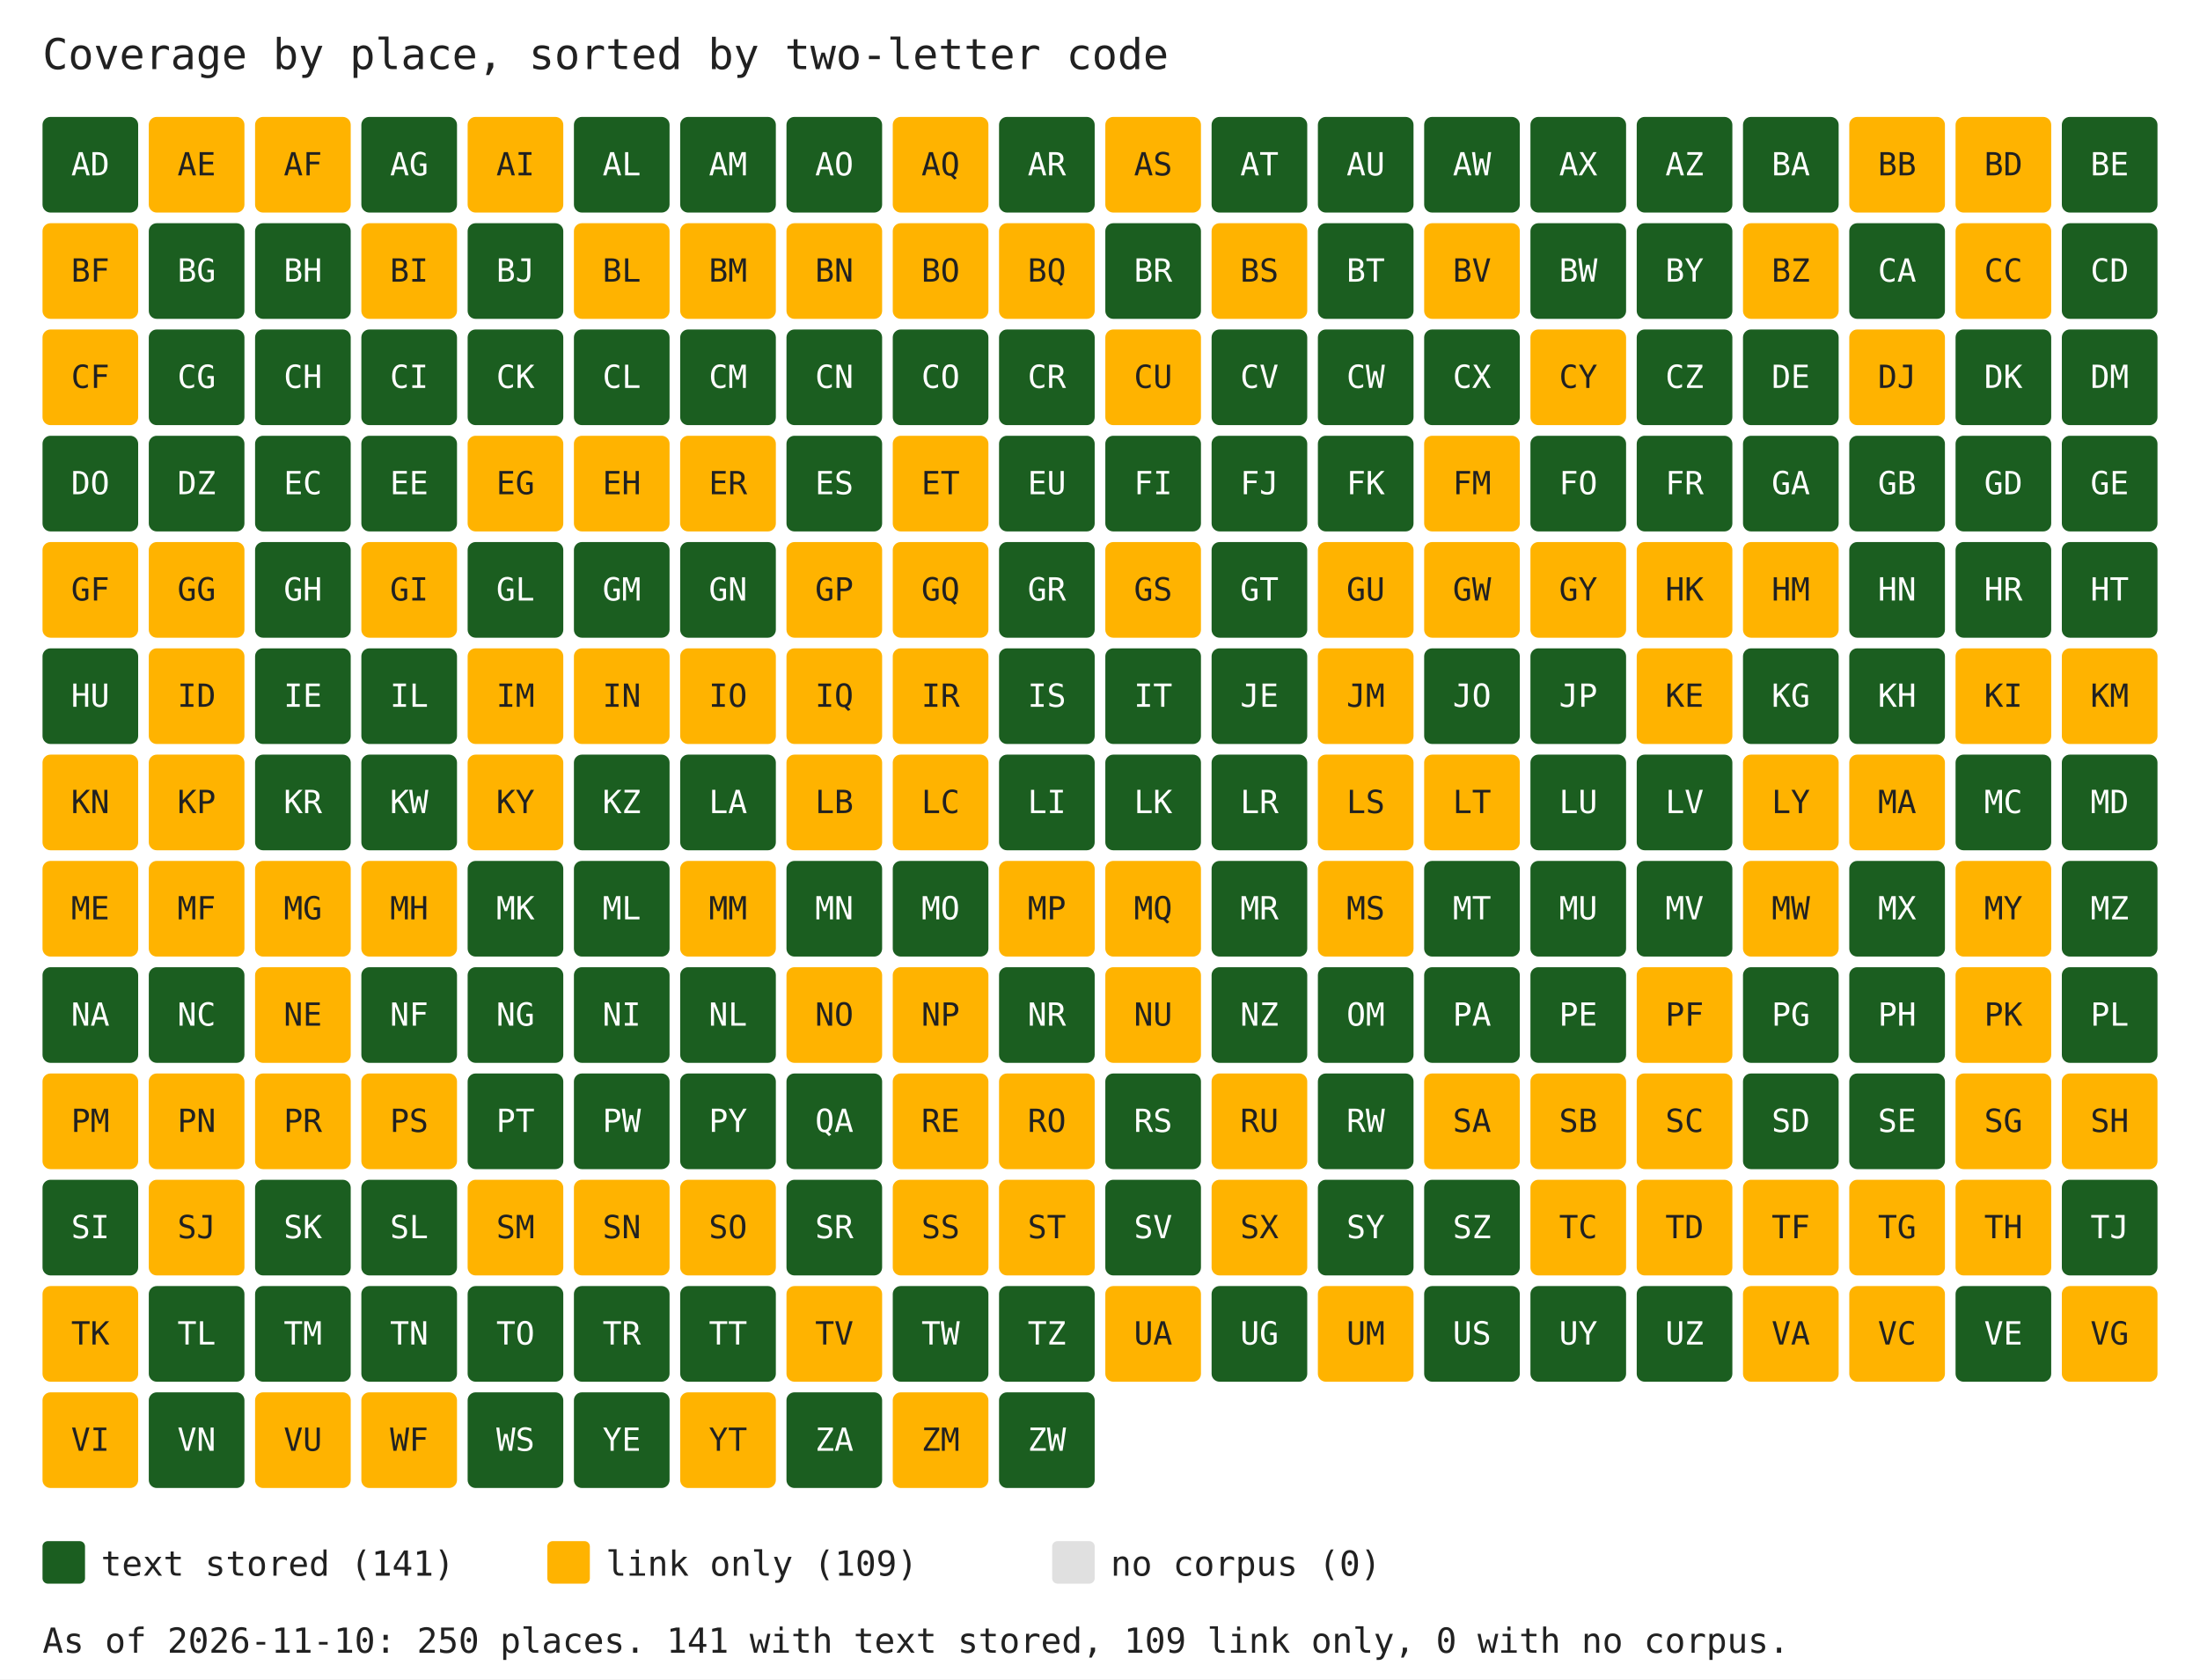
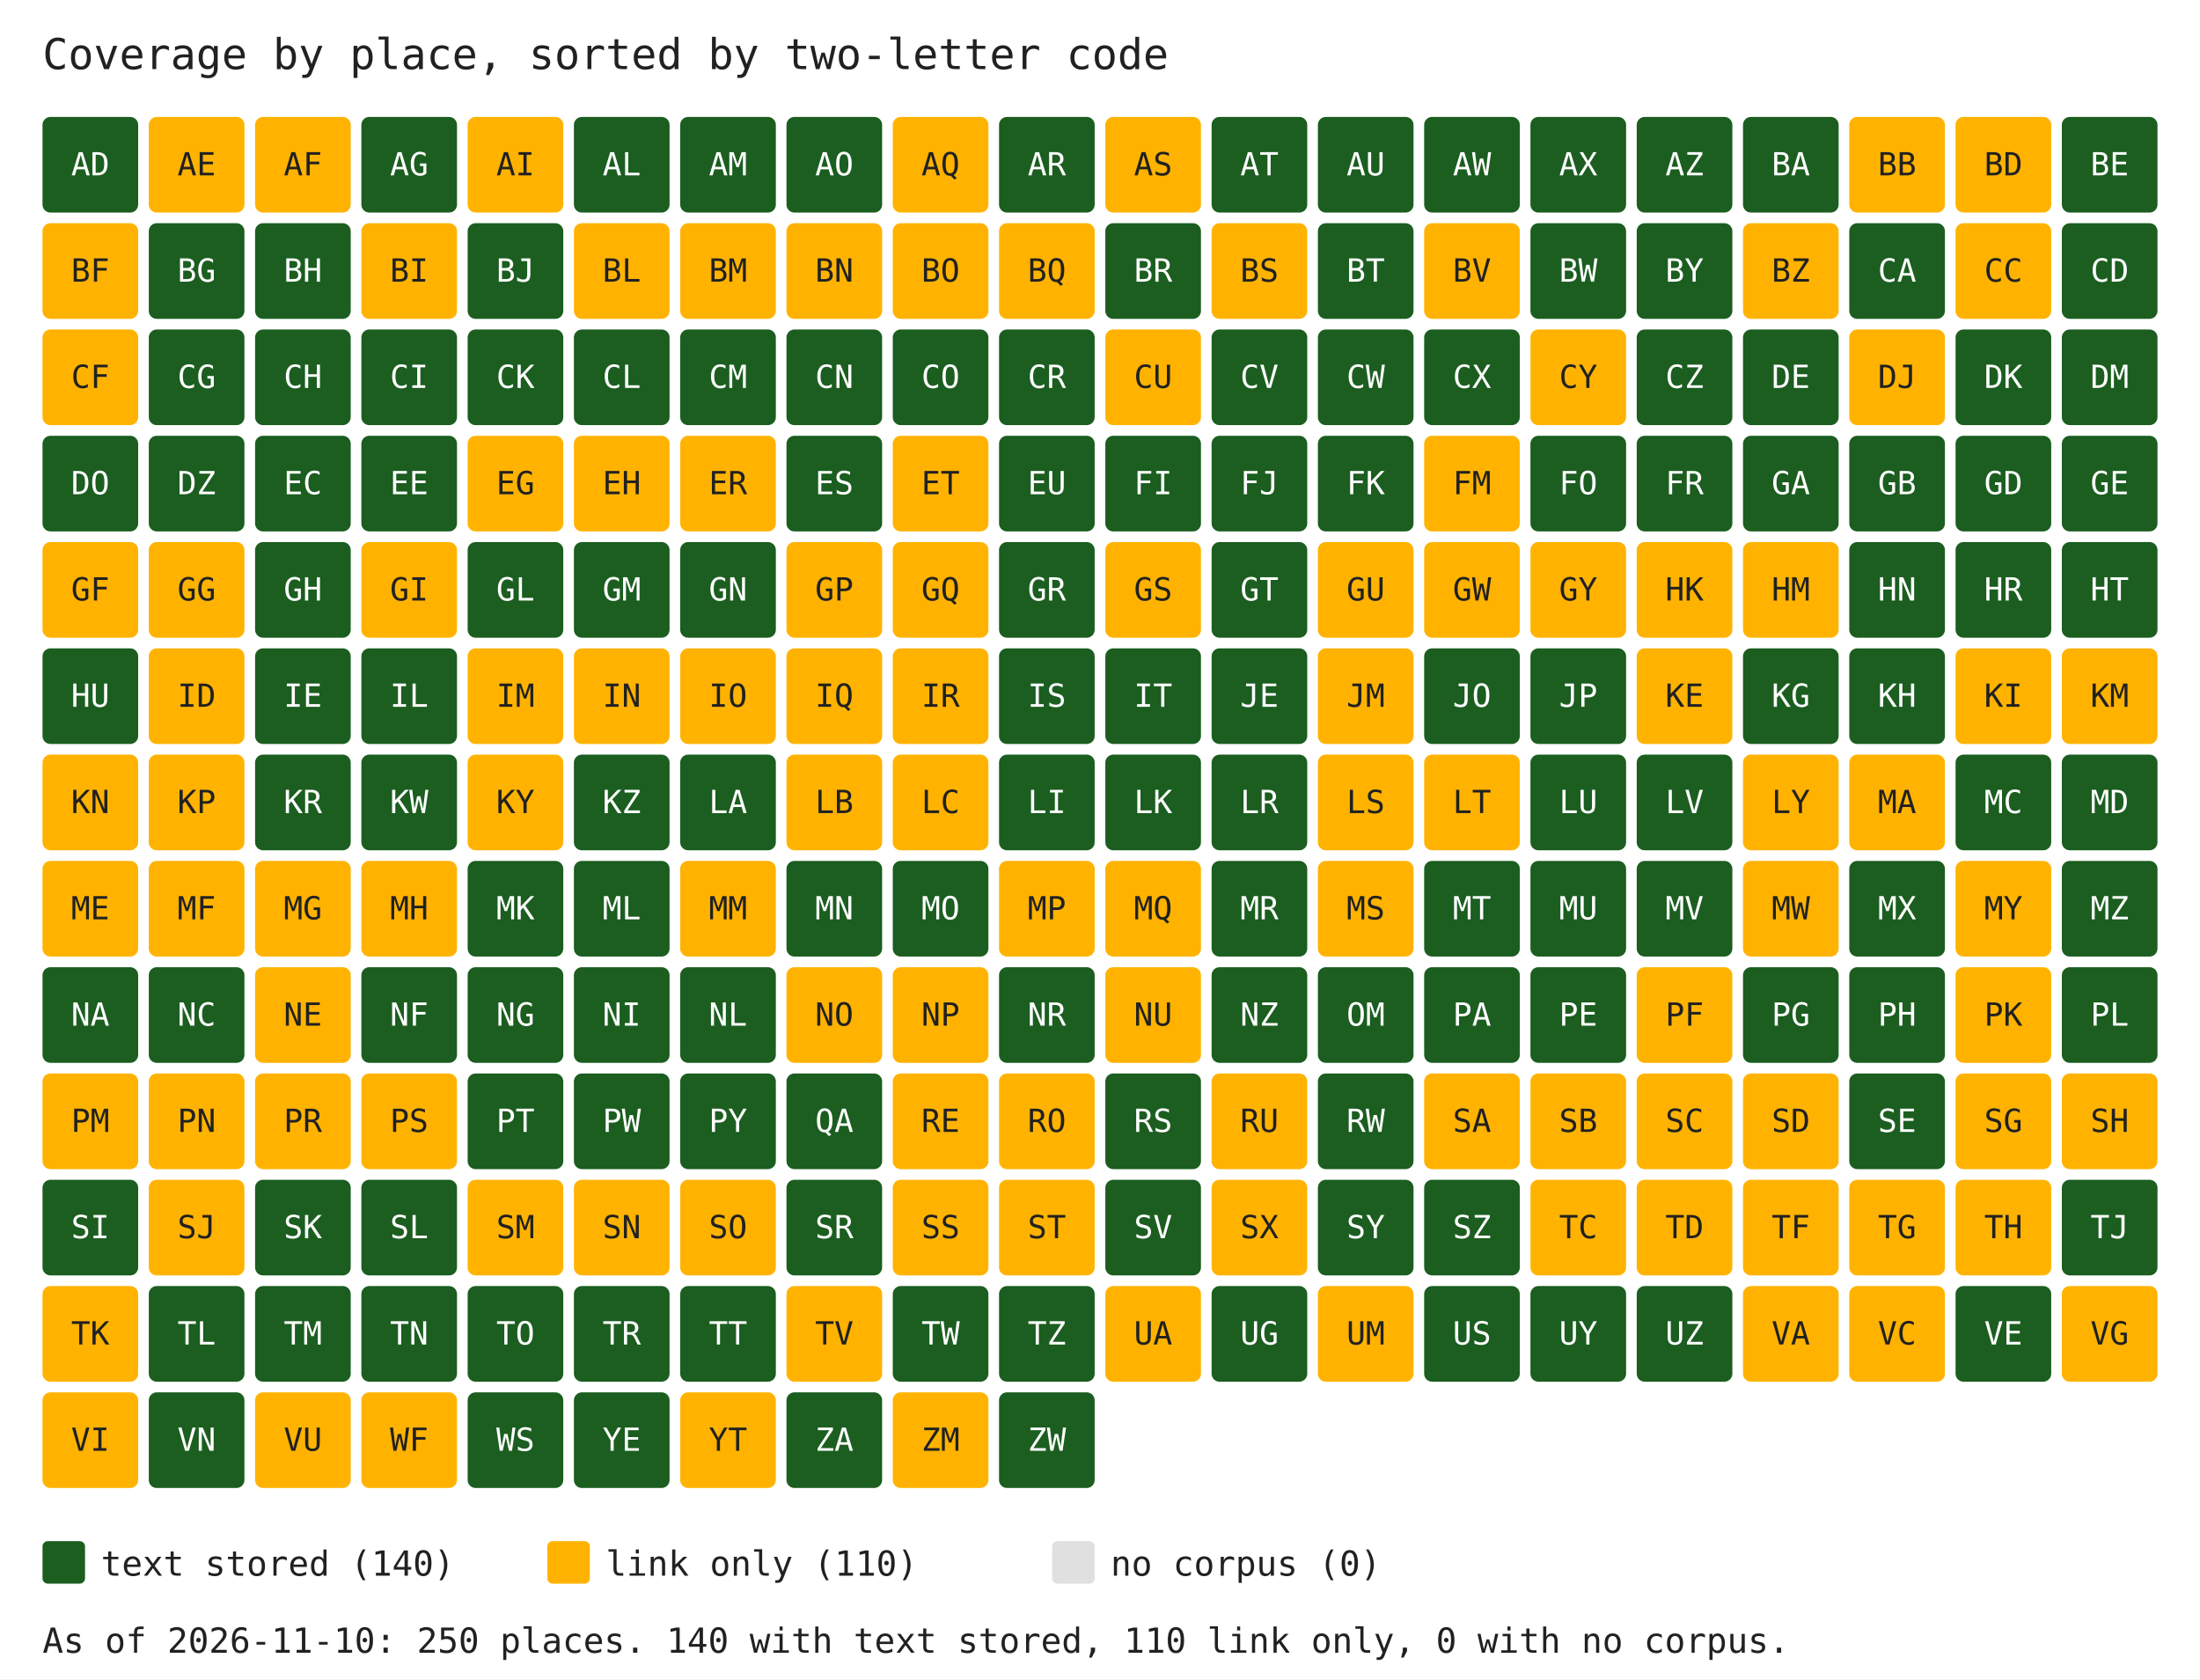
<svg xmlns="http://www.w3.org/2000/svg" width="828" height="632" viewBox="0 0 828 632" role="img" aria-labelledby="t d" font-family="monospace">
  <rect width="828" height="632" fill="#ffffff" />
  <text x="16" y="26" font-size="16" fill="#212121">Coverage by place, sorted by two-letter code</text>
  <rect x="16" y="44" width="36" height="36" rx="3" fill="#1b5e20" />
  <text x="34" y="66" font-size="12" text-anchor="middle" fill="#ffffff">AD</text>
  <rect x="56" y="44" width="36" height="36" rx="3" fill="#ffb300" />
  <text x="74" y="66" font-size="12" text-anchor="middle" fill="#212121">AE</text>
  <rect x="96" y="44" width="36" height="36" rx="3" fill="#ffb300" />
  <text x="114" y="66" font-size="12" text-anchor="middle" fill="#212121">AF</text>
  <rect x="136" y="44" width="36" height="36" rx="3" fill="#1b5e20" />
  <text x="154" y="66" font-size="12" text-anchor="middle" fill="#ffffff">AG</text>
  <rect x="176" y="44" width="36" height="36" rx="3" fill="#ffb300" />
  <text x="194" y="66" font-size="12" text-anchor="middle" fill="#212121">AI</text>
  <rect x="216" y="44" width="36" height="36" rx="3" fill="#1b5e20" />
  <text x="234" y="66" font-size="12" text-anchor="middle" fill="#ffffff">AL</text>
  <rect x="256" y="44" width="36" height="36" rx="3" fill="#1b5e20" />
  <text x="274" y="66" font-size="12" text-anchor="middle" fill="#ffffff">AM</text>
  <rect x="296" y="44" width="36" height="36" rx="3" fill="#1b5e20" />
  <text x="314" y="66" font-size="12" text-anchor="middle" fill="#ffffff">AO</text>
  <rect x="336" y="44" width="36" height="36" rx="3" fill="#ffb300" />
  <text x="354" y="66" font-size="12" text-anchor="middle" fill="#212121">AQ</text>
  <rect x="376" y="44" width="36" height="36" rx="3" fill="#1b5e20" />
  <text x="394" y="66" font-size="12" text-anchor="middle" fill="#ffffff">AR</text>
  <rect x="416" y="44" width="36" height="36" rx="3" fill="#ffb300" />
  <text x="434" y="66" font-size="12" text-anchor="middle" fill="#212121">AS</text>
  <rect x="456" y="44" width="36" height="36" rx="3" fill="#1b5e20" />
  <text x="474" y="66" font-size="12" text-anchor="middle" fill="#ffffff">AT</text>
  <rect x="496" y="44" width="36" height="36" rx="3" fill="#1b5e20" />
  <text x="514" y="66" font-size="12" text-anchor="middle" fill="#ffffff">AU</text>
  <rect x="536" y="44" width="36" height="36" rx="3" fill="#1b5e20" />
  <text x="554" y="66" font-size="12" text-anchor="middle" fill="#ffffff">AW</text>
  <rect x="576" y="44" width="36" height="36" rx="3" fill="#1b5e20" />
  <text x="594" y="66" font-size="12" text-anchor="middle" fill="#ffffff">AX</text>
  <rect x="616" y="44" width="36" height="36" rx="3" fill="#1b5e20" />
  <text x="634" y="66" font-size="12" text-anchor="middle" fill="#ffffff">AZ</text>
  <rect x="656" y="44" width="36" height="36" rx="3" fill="#1b5e20" />
  <text x="674" y="66" font-size="12" text-anchor="middle" fill="#ffffff">BA</text>
  <rect x="696" y="44" width="36" height="36" rx="3" fill="#ffb300" />
  <text x="714" y="66" font-size="12" text-anchor="middle" fill="#212121">BB</text>
  <rect x="736" y="44" width="36" height="36" rx="3" fill="#ffb300" />
  <text x="754" y="66" font-size="12" text-anchor="middle" fill="#212121">BD</text>
  <rect x="776" y="44" width="36" height="36" rx="3" fill="#1b5e20" />
  <text x="794" y="66" font-size="12" text-anchor="middle" fill="#ffffff">BE</text>
  <rect x="16" y="84" width="36" height="36" rx="3" fill="#ffb300" />
  <text x="34" y="106" font-size="12" text-anchor="middle" fill="#212121">BF</text>
  <rect x="56" y="84" width="36" height="36" rx="3" fill="#1b5e20" />
  <text x="74" y="106" font-size="12" text-anchor="middle" fill="#ffffff">BG</text>
  <rect x="96" y="84" width="36" height="36" rx="3" fill="#1b5e20" />
  <text x="114" y="106" font-size="12" text-anchor="middle" fill="#ffffff">BH</text>
  <rect x="136" y="84" width="36" height="36" rx="3" fill="#ffb300" />
  <text x="154" y="106" font-size="12" text-anchor="middle" fill="#212121">BI</text>
  <rect x="176" y="84" width="36" height="36" rx="3" fill="#1b5e20" />
  <text x="194" y="106" font-size="12" text-anchor="middle" fill="#ffffff">BJ</text>
  <rect x="216" y="84" width="36" height="36" rx="3" fill="#ffb300" />
  <text x="234" y="106" font-size="12" text-anchor="middle" fill="#212121">BL</text>
  <rect x="256" y="84" width="36" height="36" rx="3" fill="#ffb300" />
  <text x="274" y="106" font-size="12" text-anchor="middle" fill="#212121">BM</text>
  <rect x="296" y="84" width="36" height="36" rx="3" fill="#ffb300" />
  <text x="314" y="106" font-size="12" text-anchor="middle" fill="#212121">BN</text>
  <rect x="336" y="84" width="36" height="36" rx="3" fill="#ffb300" />
  <text x="354" y="106" font-size="12" text-anchor="middle" fill="#212121">BO</text>
  <rect x="376" y="84" width="36" height="36" rx="3" fill="#ffb300" />
  <text x="394" y="106" font-size="12" text-anchor="middle" fill="#212121">BQ</text>
  <rect x="416" y="84" width="36" height="36" rx="3" fill="#1b5e20" />
  <text x="434" y="106" font-size="12" text-anchor="middle" fill="#ffffff">BR</text>
  <rect x="456" y="84" width="36" height="36" rx="3" fill="#ffb300" />
  <text x="474" y="106" font-size="12" text-anchor="middle" fill="#212121">BS</text>
  <rect x="496" y="84" width="36" height="36" rx="3" fill="#1b5e20" />
  <text x="514" y="106" font-size="12" text-anchor="middle" fill="#ffffff">BT</text>
  <rect x="536" y="84" width="36" height="36" rx="3" fill="#ffb300" />
  <text x="554" y="106" font-size="12" text-anchor="middle" fill="#212121">BV</text>
  <rect x="576" y="84" width="36" height="36" rx="3" fill="#1b5e20" />
  <text x="594" y="106" font-size="12" text-anchor="middle" fill="#ffffff">BW</text>
  <rect x="616" y="84" width="36" height="36" rx="3" fill="#1b5e20" />
  <text x="634" y="106" font-size="12" text-anchor="middle" fill="#ffffff">BY</text>
  <rect x="656" y="84" width="36" height="36" rx="3" fill="#ffb300" />
  <text x="674" y="106" font-size="12" text-anchor="middle" fill="#212121">BZ</text>
  <rect x="696" y="84" width="36" height="36" rx="3" fill="#1b5e20" />
  <text x="714" y="106" font-size="12" text-anchor="middle" fill="#ffffff">CA</text>
  <rect x="736" y="84" width="36" height="36" rx="3" fill="#ffb300" />
  <text x="754" y="106" font-size="12" text-anchor="middle" fill="#212121">CC</text>
  <rect x="776" y="84" width="36" height="36" rx="3" fill="#1b5e20" />
  <text x="794" y="106" font-size="12" text-anchor="middle" fill="#ffffff">CD</text>
  <rect x="16" y="124" width="36" height="36" rx="3" fill="#ffb300" />
  <text x="34" y="146" font-size="12" text-anchor="middle" fill="#212121">CF</text>
  <rect x="56" y="124" width="36" height="36" rx="3" fill="#1b5e20" />
  <text x="74" y="146" font-size="12" text-anchor="middle" fill="#ffffff">CG</text>
  <rect x="96" y="124" width="36" height="36" rx="3" fill="#1b5e20" />
  <text x="114" y="146" font-size="12" text-anchor="middle" fill="#ffffff">CH</text>
  <rect x="136" y="124" width="36" height="36" rx="3" fill="#1b5e20" />
  <text x="154" y="146" font-size="12" text-anchor="middle" fill="#ffffff">CI</text>
  <rect x="176" y="124" width="36" height="36" rx="3" fill="#1b5e20" />
  <text x="194" y="146" font-size="12" text-anchor="middle" fill="#ffffff">CK</text>
  <rect x="216" y="124" width="36" height="36" rx="3" fill="#1b5e20" />
  <text x="234" y="146" font-size="12" text-anchor="middle" fill="#ffffff">CL</text>
  <rect x="256" y="124" width="36" height="36" rx="3" fill="#1b5e20" />
  <text x="274" y="146" font-size="12" text-anchor="middle" fill="#ffffff">CM</text>
  <rect x="296" y="124" width="36" height="36" rx="3" fill="#1b5e20" />
  <text x="314" y="146" font-size="12" text-anchor="middle" fill="#ffffff">CN</text>
  <rect x="336" y="124" width="36" height="36" rx="3" fill="#1b5e20" />
  <text x="354" y="146" font-size="12" text-anchor="middle" fill="#ffffff">CO</text>
  <rect x="376" y="124" width="36" height="36" rx="3" fill="#1b5e20" />
  <text x="394" y="146" font-size="12" text-anchor="middle" fill="#ffffff">CR</text>
  <rect x="416" y="124" width="36" height="36" rx="3" fill="#ffb300" />
  <text x="434" y="146" font-size="12" text-anchor="middle" fill="#212121">CU</text>
  <rect x="456" y="124" width="36" height="36" rx="3" fill="#1b5e20" />
  <text x="474" y="146" font-size="12" text-anchor="middle" fill="#ffffff">CV</text>
  <rect x="496" y="124" width="36" height="36" rx="3" fill="#1b5e20" />
  <text x="514" y="146" font-size="12" text-anchor="middle" fill="#ffffff">CW</text>
  <rect x="536" y="124" width="36" height="36" rx="3" fill="#1b5e20" />
  <text x="554" y="146" font-size="12" text-anchor="middle" fill="#ffffff">CX</text>
  <rect x="576" y="124" width="36" height="36" rx="3" fill="#ffb300" />
  <text x="594" y="146" font-size="12" text-anchor="middle" fill="#212121">CY</text>
  <rect x="616" y="124" width="36" height="36" rx="3" fill="#1b5e20" />
  <text x="634" y="146" font-size="12" text-anchor="middle" fill="#ffffff">CZ</text>
  <rect x="656" y="124" width="36" height="36" rx="3" fill="#1b5e20" />
  <text x="674" y="146" font-size="12" text-anchor="middle" fill="#ffffff">DE</text>
  <rect x="696" y="124" width="36" height="36" rx="3" fill="#ffb300" />
  <text x="714" y="146" font-size="12" text-anchor="middle" fill="#212121">DJ</text>
  <rect x="736" y="124" width="36" height="36" rx="3" fill="#1b5e20" />
  <text x="754" y="146" font-size="12" text-anchor="middle" fill="#ffffff">DK</text>
  <rect x="776" y="124" width="36" height="36" rx="3" fill="#1b5e20" />
  <text x="794" y="146" font-size="12" text-anchor="middle" fill="#ffffff">DM</text>
  <rect x="16" y="164" width="36" height="36" rx="3" fill="#1b5e20" />
  <text x="34" y="186" font-size="12" text-anchor="middle" fill="#ffffff">DO</text>
  <rect x="56" y="164" width="36" height="36" rx="3" fill="#1b5e20" />
  <text x="74" y="186" font-size="12" text-anchor="middle" fill="#ffffff">DZ</text>
  <rect x="96" y="164" width="36" height="36" rx="3" fill="#1b5e20" />
  <text x="114" y="186" font-size="12" text-anchor="middle" fill="#ffffff">EC</text>
  <rect x="136" y="164" width="36" height="36" rx="3" fill="#1b5e20" />
  <text x="154" y="186" font-size="12" text-anchor="middle" fill="#ffffff">EE</text>
  <rect x="176" y="164" width="36" height="36" rx="3" fill="#ffb300" />
  <text x="194" y="186" font-size="12" text-anchor="middle" fill="#212121">EG</text>
  <rect x="216" y="164" width="36" height="36" rx="3" fill="#ffb300" />
  <text x="234" y="186" font-size="12" text-anchor="middle" fill="#212121">EH</text>
  <rect x="256" y="164" width="36" height="36" rx="3" fill="#ffb300" />
  <text x="274" y="186" font-size="12" text-anchor="middle" fill="#212121">ER</text>
  <rect x="296" y="164" width="36" height="36" rx="3" fill="#1b5e20" />
  <text x="314" y="186" font-size="12" text-anchor="middle" fill="#ffffff">ES</text>
  <rect x="336" y="164" width="36" height="36" rx="3" fill="#ffb300" />
  <text x="354" y="186" font-size="12" text-anchor="middle" fill="#212121">ET</text>
  <rect x="376" y="164" width="36" height="36" rx="3" fill="#1b5e20" />
  <text x="394" y="186" font-size="12" text-anchor="middle" fill="#ffffff">EU</text>
  <rect x="416" y="164" width="36" height="36" rx="3" fill="#1b5e20" />
  <text x="434" y="186" font-size="12" text-anchor="middle" fill="#ffffff">FI</text>
  <rect x="456" y="164" width="36" height="36" rx="3" fill="#1b5e20" />
  <text x="474" y="186" font-size="12" text-anchor="middle" fill="#ffffff">FJ</text>
  <rect x="496" y="164" width="36" height="36" rx="3" fill="#1b5e20" />
  <text x="514" y="186" font-size="12" text-anchor="middle" fill="#ffffff">FK</text>
  <rect x="536" y="164" width="36" height="36" rx="3" fill="#ffb300" />
  <text x="554" y="186" font-size="12" text-anchor="middle" fill="#212121">FM</text>
  <rect x="576" y="164" width="36" height="36" rx="3" fill="#1b5e20" />
  <text x="594" y="186" font-size="12" text-anchor="middle" fill="#ffffff">FO</text>
  <rect x="616" y="164" width="36" height="36" rx="3" fill="#1b5e20" />
  <text x="634" y="186" font-size="12" text-anchor="middle" fill="#ffffff">FR</text>
  <rect x="656" y="164" width="36" height="36" rx="3" fill="#1b5e20" />
  <text x="674" y="186" font-size="12" text-anchor="middle" fill="#ffffff">GA</text>
  <rect x="696" y="164" width="36" height="36" rx="3" fill="#1b5e20" />
  <text x="714" y="186" font-size="12" text-anchor="middle" fill="#ffffff">GB</text>
  <rect x="736" y="164" width="36" height="36" rx="3" fill="#1b5e20" />
  <text x="754" y="186" font-size="12" text-anchor="middle" fill="#ffffff">GD</text>
  <rect x="776" y="164" width="36" height="36" rx="3" fill="#1b5e20" />
  <text x="794" y="186" font-size="12" text-anchor="middle" fill="#ffffff">GE</text>
  <rect x="16" y="204" width="36" height="36" rx="3" fill="#ffb300" />
  <text x="34" y="226" font-size="12" text-anchor="middle" fill="#212121">GF</text>
  <rect x="56" y="204" width="36" height="36" rx="3" fill="#ffb300" />
  <text x="74" y="226" font-size="12" text-anchor="middle" fill="#212121">GG</text>
  <rect x="96" y="204" width="36" height="36" rx="3" fill="#1b5e20" />
  <text x="114" y="226" font-size="12" text-anchor="middle" fill="#ffffff">GH</text>
  <rect x="136" y="204" width="36" height="36" rx="3" fill="#ffb300" />
  <text x="154" y="226" font-size="12" text-anchor="middle" fill="#212121">GI</text>
  <rect x="176" y="204" width="36" height="36" rx="3" fill="#1b5e20" />
  <text x="194" y="226" font-size="12" text-anchor="middle" fill="#ffffff">GL</text>
  <rect x="216" y="204" width="36" height="36" rx="3" fill="#1b5e20" />
  <text x="234" y="226" font-size="12" text-anchor="middle" fill="#ffffff">GM</text>
  <rect x="256" y="204" width="36" height="36" rx="3" fill="#1b5e20" />
  <text x="274" y="226" font-size="12" text-anchor="middle" fill="#ffffff">GN</text>
  <rect x="296" y="204" width="36" height="36" rx="3" fill="#ffb300" />
  <text x="314" y="226" font-size="12" text-anchor="middle" fill="#212121">GP</text>
  <rect x="336" y="204" width="36" height="36" rx="3" fill="#ffb300" />
  <text x="354" y="226" font-size="12" text-anchor="middle" fill="#212121">GQ</text>
  <rect x="376" y="204" width="36" height="36" rx="3" fill="#1b5e20" />
  <text x="394" y="226" font-size="12" text-anchor="middle" fill="#ffffff">GR</text>
  <rect x="416" y="204" width="36" height="36" rx="3" fill="#ffb300" />
  <text x="434" y="226" font-size="12" text-anchor="middle" fill="#212121">GS</text>
  <rect x="456" y="204" width="36" height="36" rx="3" fill="#1b5e20" />
  <text x="474" y="226" font-size="12" text-anchor="middle" fill="#ffffff">GT</text>
  <rect x="496" y="204" width="36" height="36" rx="3" fill="#ffb300" />
  <text x="514" y="226" font-size="12" text-anchor="middle" fill="#212121">GU</text>
  <rect x="536" y="204" width="36" height="36" rx="3" fill="#ffb300" />
  <text x="554" y="226" font-size="12" text-anchor="middle" fill="#212121">GW</text>
  <rect x="576" y="204" width="36" height="36" rx="3" fill="#ffb300" />
  <text x="594" y="226" font-size="12" text-anchor="middle" fill="#212121">GY</text>
  <rect x="616" y="204" width="36" height="36" rx="3" fill="#ffb300" />
  <text x="634" y="226" font-size="12" text-anchor="middle" fill="#212121">HK</text>
  <rect x="656" y="204" width="36" height="36" rx="3" fill="#ffb300" />
  <text x="674" y="226" font-size="12" text-anchor="middle" fill="#212121">HM</text>
  <rect x="696" y="204" width="36" height="36" rx="3" fill="#1b5e20" />
  <text x="714" y="226" font-size="12" text-anchor="middle" fill="#ffffff">HN</text>
  <rect x="736" y="204" width="36" height="36" rx="3" fill="#1b5e20" />
  <text x="754" y="226" font-size="12" text-anchor="middle" fill="#ffffff">HR</text>
  <rect x="776" y="204" width="36" height="36" rx="3" fill="#1b5e20" />
  <text x="794" y="226" font-size="12" text-anchor="middle" fill="#ffffff">HT</text>
  <rect x="16" y="244" width="36" height="36" rx="3" fill="#1b5e20" />
  <text x="34" y="266" font-size="12" text-anchor="middle" fill="#ffffff">HU</text>
  <rect x="56" y="244" width="36" height="36" rx="3" fill="#ffb300" />
  <text x="74" y="266" font-size="12" text-anchor="middle" fill="#212121">ID</text>
  <rect x="96" y="244" width="36" height="36" rx="3" fill="#1b5e20" />
  <text x="114" y="266" font-size="12" text-anchor="middle" fill="#ffffff">IE</text>
  <rect x="136" y="244" width="36" height="36" rx="3" fill="#1b5e20" />
  <text x="154" y="266" font-size="12" text-anchor="middle" fill="#ffffff">IL</text>
  <rect x="176" y="244" width="36" height="36" rx="3" fill="#ffb300" />
  <text x="194" y="266" font-size="12" text-anchor="middle" fill="#212121">IM</text>
  <rect x="216" y="244" width="36" height="36" rx="3" fill="#ffb300" />
  <text x="234" y="266" font-size="12" text-anchor="middle" fill="#212121">IN</text>
  <rect x="256" y="244" width="36" height="36" rx="3" fill="#ffb300" />
  <text x="274" y="266" font-size="12" text-anchor="middle" fill="#212121">IO</text>
  <rect x="296" y="244" width="36" height="36" rx="3" fill="#ffb300" />
  <text x="314" y="266" font-size="12" text-anchor="middle" fill="#212121">IQ</text>
  <rect x="336" y="244" width="36" height="36" rx="3" fill="#ffb300" />
  <text x="354" y="266" font-size="12" text-anchor="middle" fill="#212121">IR</text>
  <rect x="376" y="244" width="36" height="36" rx="3" fill="#1b5e20" />
  <text x="394" y="266" font-size="12" text-anchor="middle" fill="#ffffff">IS</text>
  <rect x="416" y="244" width="36" height="36" rx="3" fill="#1b5e20" />
  <text x="434" y="266" font-size="12" text-anchor="middle" fill="#ffffff">IT</text>
  <rect x="456" y="244" width="36" height="36" rx="3" fill="#1b5e20" />
  <text x="474" y="266" font-size="12" text-anchor="middle" fill="#ffffff">JE</text>
  <rect x="496" y="244" width="36" height="36" rx="3" fill="#ffb300" />
  <text x="514" y="266" font-size="12" text-anchor="middle" fill="#212121">JM</text>
  <rect x="536" y="244" width="36" height="36" rx="3" fill="#1b5e20" />
  <text x="554" y="266" font-size="12" text-anchor="middle" fill="#ffffff">JO</text>
  <rect x="576" y="244" width="36" height="36" rx="3" fill="#1b5e20" />
  <text x="594" y="266" font-size="12" text-anchor="middle" fill="#ffffff">JP</text>
  <rect x="616" y="244" width="36" height="36" rx="3" fill="#ffb300" />
  <text x="634" y="266" font-size="12" text-anchor="middle" fill="#212121">KE</text>
  <rect x="656" y="244" width="36" height="36" rx="3" fill="#1b5e20" />
  <text x="674" y="266" font-size="12" text-anchor="middle" fill="#ffffff">KG</text>
  <rect x="696" y="244" width="36" height="36" rx="3" fill="#1b5e20" />
  <text x="714" y="266" font-size="12" text-anchor="middle" fill="#ffffff">KH</text>
  <rect x="736" y="244" width="36" height="36" rx="3" fill="#ffb300" />
  <text x="754" y="266" font-size="12" text-anchor="middle" fill="#212121">KI</text>
  <rect x="776" y="244" width="36" height="36" rx="3" fill="#ffb300" />
  <text x="794" y="266" font-size="12" text-anchor="middle" fill="#212121">KM</text>
  <rect x="16" y="284" width="36" height="36" rx="3" fill="#ffb300" />
  <text x="34" y="306" font-size="12" text-anchor="middle" fill="#212121">KN</text>
  <rect x="56" y="284" width="36" height="36" rx="3" fill="#ffb300" />
  <text x="74" y="306" font-size="12" text-anchor="middle" fill="#212121">KP</text>
  <rect x="96" y="284" width="36" height="36" rx="3" fill="#1b5e20" />
  <text x="114" y="306" font-size="12" text-anchor="middle" fill="#ffffff">KR</text>
  <rect x="136" y="284" width="36" height="36" rx="3" fill="#1b5e20" />
  <text x="154" y="306" font-size="12" text-anchor="middle" fill="#ffffff">KW</text>
  <rect x="176" y="284" width="36" height="36" rx="3" fill="#ffb300" />
  <text x="194" y="306" font-size="12" text-anchor="middle" fill="#212121">KY</text>
  <rect x="216" y="284" width="36" height="36" rx="3" fill="#1b5e20" />
  <text x="234" y="306" font-size="12" text-anchor="middle" fill="#ffffff">KZ</text>
  <rect x="256" y="284" width="36" height="36" rx="3" fill="#1b5e20" />
  <text x="274" y="306" font-size="12" text-anchor="middle" fill="#ffffff">LA</text>
  <rect x="296" y="284" width="36" height="36" rx="3" fill="#ffb300" />
  <text x="314" y="306" font-size="12" text-anchor="middle" fill="#212121">LB</text>
  <rect x="336" y="284" width="36" height="36" rx="3" fill="#ffb300" />
  <text x="354" y="306" font-size="12" text-anchor="middle" fill="#212121">LC</text>
  <rect x="376" y="284" width="36" height="36" rx="3" fill="#1b5e20" />
  <text x="394" y="306" font-size="12" text-anchor="middle" fill="#ffffff">LI</text>
  <rect x="416" y="284" width="36" height="36" rx="3" fill="#1b5e20" />
  <text x="434" y="306" font-size="12" text-anchor="middle" fill="#ffffff">LK</text>
  <rect x="456" y="284" width="36" height="36" rx="3" fill="#1b5e20" />
  <text x="474" y="306" font-size="12" text-anchor="middle" fill="#ffffff">LR</text>
  <rect x="496" y="284" width="36" height="36" rx="3" fill="#ffb300" />
  <text x="514" y="306" font-size="12" text-anchor="middle" fill="#212121">LS</text>
  <rect x="536" y="284" width="36" height="36" rx="3" fill="#ffb300" />
  <text x="554" y="306" font-size="12" text-anchor="middle" fill="#212121">LT</text>
  <rect x="576" y="284" width="36" height="36" rx="3" fill="#1b5e20" />
  <text x="594" y="306" font-size="12" text-anchor="middle" fill="#ffffff">LU</text>
  <rect x="616" y="284" width="36" height="36" rx="3" fill="#1b5e20" />
  <text x="634" y="306" font-size="12" text-anchor="middle" fill="#ffffff">LV</text>
  <rect x="656" y="284" width="36" height="36" rx="3" fill="#ffb300" />
  <text x="674" y="306" font-size="12" text-anchor="middle" fill="#212121">LY</text>
  <rect x="696" y="284" width="36" height="36" rx="3" fill="#ffb300" />
  <text x="714" y="306" font-size="12" text-anchor="middle" fill="#212121">MA</text>
  <rect x="736" y="284" width="36" height="36" rx="3" fill="#1b5e20" />
  <text x="754" y="306" font-size="12" text-anchor="middle" fill="#ffffff">MC</text>
  <rect x="776" y="284" width="36" height="36" rx="3" fill="#1b5e20" />
  <text x="794" y="306" font-size="12" text-anchor="middle" fill="#ffffff">MD</text>
  <rect x="16" y="324" width="36" height="36" rx="3" fill="#ffb300" />
  <text x="34" y="346" font-size="12" text-anchor="middle" fill="#212121">ME</text>
  <rect x="56" y="324" width="36" height="36" rx="3" fill="#ffb300" />
  <text x="74" y="346" font-size="12" text-anchor="middle" fill="#212121">MF</text>
  <rect x="96" y="324" width="36" height="36" rx="3" fill="#ffb300" />
  <text x="114" y="346" font-size="12" text-anchor="middle" fill="#212121">MG</text>
  <rect x="136" y="324" width="36" height="36" rx="3" fill="#ffb300" />
  <text x="154" y="346" font-size="12" text-anchor="middle" fill="#212121">MH</text>
  <rect x="176" y="324" width="36" height="36" rx="3" fill="#1b5e20" />
  <text x="194" y="346" font-size="12" text-anchor="middle" fill="#ffffff">MK</text>
  <rect x="216" y="324" width="36" height="36" rx="3" fill="#1b5e20" />
  <text x="234" y="346" font-size="12" text-anchor="middle" fill="#ffffff">ML</text>
  <rect x="256" y="324" width="36" height="36" rx="3" fill="#ffb300" />
  <text x="274" y="346" font-size="12" text-anchor="middle" fill="#212121">MM</text>
  <rect x="296" y="324" width="36" height="36" rx="3" fill="#1b5e20" />
  <text x="314" y="346" font-size="12" text-anchor="middle" fill="#ffffff">MN</text>
  <rect x="336" y="324" width="36" height="36" rx="3" fill="#1b5e20" />
  <text x="354" y="346" font-size="12" text-anchor="middle" fill="#ffffff">MO</text>
  <rect x="376" y="324" width="36" height="36" rx="3" fill="#ffb300" />
  <text x="394" y="346" font-size="12" text-anchor="middle" fill="#212121">MP</text>
  <rect x="416" y="324" width="36" height="36" rx="3" fill="#ffb300" />
  <text x="434" y="346" font-size="12" text-anchor="middle" fill="#212121">MQ</text>
  <rect x="456" y="324" width="36" height="36" rx="3" fill="#1b5e20" />
  <text x="474" y="346" font-size="12" text-anchor="middle" fill="#ffffff">MR</text>
  <rect x="496" y="324" width="36" height="36" rx="3" fill="#ffb300" />
  <text x="514" y="346" font-size="12" text-anchor="middle" fill="#212121">MS</text>
  <rect x="536" y="324" width="36" height="36" rx="3" fill="#1b5e20" />
  <text x="554" y="346" font-size="12" text-anchor="middle" fill="#ffffff">MT</text>
  <rect x="576" y="324" width="36" height="36" rx="3" fill="#1b5e20" />
  <text x="594" y="346" font-size="12" text-anchor="middle" fill="#ffffff">MU</text>
  <rect x="616" y="324" width="36" height="36" rx="3" fill="#1b5e20" />
  <text x="634" y="346" font-size="12" text-anchor="middle" fill="#ffffff">MV</text>
  <rect x="656" y="324" width="36" height="36" rx="3" fill="#ffb300" />
  <text x="674" y="346" font-size="12" text-anchor="middle" fill="#212121">MW</text>
  <rect x="696" y="324" width="36" height="36" rx="3" fill="#1b5e20" />
  <text x="714" y="346" font-size="12" text-anchor="middle" fill="#ffffff">MX</text>
  <rect x="736" y="324" width="36" height="36" rx="3" fill="#ffb300" />
  <text x="754" y="346" font-size="12" text-anchor="middle" fill="#212121">MY</text>
  <rect x="776" y="324" width="36" height="36" rx="3" fill="#1b5e20" />
  <text x="794" y="346" font-size="12" text-anchor="middle" fill="#ffffff">MZ</text>
  <rect x="16" y="364" width="36" height="36" rx="3" fill="#1b5e20" />
  <text x="34" y="386" font-size="12" text-anchor="middle" fill="#ffffff">NA</text>
  <rect x="56" y="364" width="36" height="36" rx="3" fill="#1b5e20" />
  <text x="74" y="386" font-size="12" text-anchor="middle" fill="#ffffff">NC</text>
  <rect x="96" y="364" width="36" height="36" rx="3" fill="#ffb300" />
  <text x="114" y="386" font-size="12" text-anchor="middle" fill="#212121">NE</text>
  <rect x="136" y="364" width="36" height="36" rx="3" fill="#1b5e20" />
  <text x="154" y="386" font-size="12" text-anchor="middle" fill="#ffffff">NF</text>
  <rect x="176" y="364" width="36" height="36" rx="3" fill="#1b5e20" />
  <text x="194" y="386" font-size="12" text-anchor="middle" fill="#ffffff">NG</text>
  <rect x="216" y="364" width="36" height="36" rx="3" fill="#1b5e20" />
  <text x="234" y="386" font-size="12" text-anchor="middle" fill="#ffffff">NI</text>
  <rect x="256" y="364" width="36" height="36" rx="3" fill="#1b5e20" />
  <text x="274" y="386" font-size="12" text-anchor="middle" fill="#ffffff">NL</text>
  <rect x="296" y="364" width="36" height="36" rx="3" fill="#ffb300" />
  <text x="314" y="386" font-size="12" text-anchor="middle" fill="#212121">NO</text>
  <rect x="336" y="364" width="36" height="36" rx="3" fill="#ffb300" />
  <text x="354" y="386" font-size="12" text-anchor="middle" fill="#212121">NP</text>
  <rect x="376" y="364" width="36" height="36" rx="3" fill="#1b5e20" />
  <text x="394" y="386" font-size="12" text-anchor="middle" fill="#ffffff">NR</text>
  <rect x="416" y="364" width="36" height="36" rx="3" fill="#ffb300" />
  <text x="434" y="386" font-size="12" text-anchor="middle" fill="#212121">NU</text>
  <rect x="456" y="364" width="36" height="36" rx="3" fill="#1b5e20" />
  <text x="474" y="386" font-size="12" text-anchor="middle" fill="#ffffff">NZ</text>
  <rect x="496" y="364" width="36" height="36" rx="3" fill="#1b5e20" />
  <text x="514" y="386" font-size="12" text-anchor="middle" fill="#ffffff">OM</text>
  <rect x="536" y="364" width="36" height="36" rx="3" fill="#1b5e20" />
  <text x="554" y="386" font-size="12" text-anchor="middle" fill="#ffffff">PA</text>
  <rect x="576" y="364" width="36" height="36" rx="3" fill="#1b5e20" />
  <text x="594" y="386" font-size="12" text-anchor="middle" fill="#ffffff">PE</text>
  <rect x="616" y="364" width="36" height="36" rx="3" fill="#ffb300" />
  <text x="634" y="386" font-size="12" text-anchor="middle" fill="#212121">PF</text>
  <rect x="656" y="364" width="36" height="36" rx="3" fill="#1b5e20" />
  <text x="674" y="386" font-size="12" text-anchor="middle" fill="#ffffff">PG</text>
  <rect x="696" y="364" width="36" height="36" rx="3" fill="#1b5e20" />
  <text x="714" y="386" font-size="12" text-anchor="middle" fill="#ffffff">PH</text>
  <rect x="736" y="364" width="36" height="36" rx="3" fill="#ffb300" />
  <text x="754" y="386" font-size="12" text-anchor="middle" fill="#212121">PK</text>
  <rect x="776" y="364" width="36" height="36" rx="3" fill="#1b5e20" />
  <text x="794" y="386" font-size="12" text-anchor="middle" fill="#ffffff">PL</text>
  <rect x="16" y="404" width="36" height="36" rx="3" fill="#ffb300" />
  <text x="34" y="426" font-size="12" text-anchor="middle" fill="#212121">PM</text>
  <rect x="56" y="404" width="36" height="36" rx="3" fill="#ffb300" />
  <text x="74" y="426" font-size="12" text-anchor="middle" fill="#212121">PN</text>
  <rect x="96" y="404" width="36" height="36" rx="3" fill="#ffb300" />
  <text x="114" y="426" font-size="12" text-anchor="middle" fill="#212121">PR</text>
  <rect x="136" y="404" width="36" height="36" rx="3" fill="#ffb300" />
  <text x="154" y="426" font-size="12" text-anchor="middle" fill="#212121">PS</text>
  <rect x="176" y="404" width="36" height="36" rx="3" fill="#1b5e20" />
  <text x="194" y="426" font-size="12" text-anchor="middle" fill="#ffffff">PT</text>
  <rect x="216" y="404" width="36" height="36" rx="3" fill="#1b5e20" />
  <text x="234" y="426" font-size="12" text-anchor="middle" fill="#ffffff">PW</text>
  <rect x="256" y="404" width="36" height="36" rx="3" fill="#1b5e20" />
  <text x="274" y="426" font-size="12" text-anchor="middle" fill="#ffffff">PY</text>
  <rect x="296" y="404" width="36" height="36" rx="3" fill="#1b5e20" />
  <text x="314" y="426" font-size="12" text-anchor="middle" fill="#ffffff">QA</text>
  <rect x="336" y="404" width="36" height="36" rx="3" fill="#ffb300" />
  <text x="354" y="426" font-size="12" text-anchor="middle" fill="#212121">RE</text>
  <rect x="376" y="404" width="36" height="36" rx="3" fill="#ffb300" />
  <text x="394" y="426" font-size="12" text-anchor="middle" fill="#212121">RO</text>
  <rect x="416" y="404" width="36" height="36" rx="3" fill="#1b5e20" />
  <text x="434" y="426" font-size="12" text-anchor="middle" fill="#ffffff">RS</text>
  <rect x="456" y="404" width="36" height="36" rx="3" fill="#ffb300" />
  <text x="474" y="426" font-size="12" text-anchor="middle" fill="#212121">RU</text>
  <rect x="496" y="404" width="36" height="36" rx="3" fill="#1b5e20" />
  <text x="514" y="426" font-size="12" text-anchor="middle" fill="#ffffff">RW</text>
  <rect x="536" y="404" width="36" height="36" rx="3" fill="#ffb300" />
  <text x="554" y="426" font-size="12" text-anchor="middle" fill="#212121">SA</text>
  <rect x="576" y="404" width="36" height="36" rx="3" fill="#ffb300" />
  <text x="594" y="426" font-size="12" text-anchor="middle" fill="#212121">SB</text>
  <rect x="616" y="404" width="36" height="36" rx="3" fill="#ffb300" />
  <text x="634" y="426" font-size="12" text-anchor="middle" fill="#212121">SC</text>
-   <rect x="656" y="404" width="36" height="36" rx="3" fill="#1b5e20" />
-   <text x="674" y="426" font-size="12" text-anchor="middle" fill="#ffffff">SD</text>
+   <rect x="656" y="404" width="36" height="36" rx="3" fill="#ffb300" />
+   <text x="674" y="426" font-size="12" text-anchor="middle" fill="#212121">SD</text>
  <rect x="696" y="404" width="36" height="36" rx="3" fill="#1b5e20" />
  <text x="714" y="426" font-size="12" text-anchor="middle" fill="#ffffff">SE</text>
  <rect x="736" y="404" width="36" height="36" rx="3" fill="#ffb300" />
  <text x="754" y="426" font-size="12" text-anchor="middle" fill="#212121">SG</text>
  <rect x="776" y="404" width="36" height="36" rx="3" fill="#ffb300" />
  <text x="794" y="426" font-size="12" text-anchor="middle" fill="#212121">SH</text>
  <rect x="16" y="444" width="36" height="36" rx="3" fill="#1b5e20" />
  <text x="34" y="466" font-size="12" text-anchor="middle" fill="#ffffff">SI</text>
  <rect x="56" y="444" width="36" height="36" rx="3" fill="#ffb300" />
  <text x="74" y="466" font-size="12" text-anchor="middle" fill="#212121">SJ</text>
  <rect x="96" y="444" width="36" height="36" rx="3" fill="#1b5e20" />
  <text x="114" y="466" font-size="12" text-anchor="middle" fill="#ffffff">SK</text>
  <rect x="136" y="444" width="36" height="36" rx="3" fill="#1b5e20" />
  <text x="154" y="466" font-size="12" text-anchor="middle" fill="#ffffff">SL</text>
  <rect x="176" y="444" width="36" height="36" rx="3" fill="#ffb300" />
  <text x="194" y="466" font-size="12" text-anchor="middle" fill="#212121">SM</text>
  <rect x="216" y="444" width="36" height="36" rx="3" fill="#ffb300" />
  <text x="234" y="466" font-size="12" text-anchor="middle" fill="#212121">SN</text>
  <rect x="256" y="444" width="36" height="36" rx="3" fill="#ffb300" />
  <text x="274" y="466" font-size="12" text-anchor="middle" fill="#212121">SO</text>
  <rect x="296" y="444" width="36" height="36" rx="3" fill="#1b5e20" />
  <text x="314" y="466" font-size="12" text-anchor="middle" fill="#ffffff">SR</text>
  <rect x="336" y="444" width="36" height="36" rx="3" fill="#ffb300" />
  <text x="354" y="466" font-size="12" text-anchor="middle" fill="#212121">SS</text>
  <rect x="376" y="444" width="36" height="36" rx="3" fill="#ffb300" />
  <text x="394" y="466" font-size="12" text-anchor="middle" fill="#212121">ST</text>
  <rect x="416" y="444" width="36" height="36" rx="3" fill="#1b5e20" />
  <text x="434" y="466" font-size="12" text-anchor="middle" fill="#ffffff">SV</text>
  <rect x="456" y="444" width="36" height="36" rx="3" fill="#ffb300" />
  <text x="474" y="466" font-size="12" text-anchor="middle" fill="#212121">SX</text>
  <rect x="496" y="444" width="36" height="36" rx="3" fill="#1b5e20" />
  <text x="514" y="466" font-size="12" text-anchor="middle" fill="#ffffff">SY</text>
  <rect x="536" y="444" width="36" height="36" rx="3" fill="#1b5e20" />
  <text x="554" y="466" font-size="12" text-anchor="middle" fill="#ffffff">SZ</text>
  <rect x="576" y="444" width="36" height="36" rx="3" fill="#ffb300" />
  <text x="594" y="466" font-size="12" text-anchor="middle" fill="#212121">TC</text>
  <rect x="616" y="444" width="36" height="36" rx="3" fill="#ffb300" />
  <text x="634" y="466" font-size="12" text-anchor="middle" fill="#212121">TD</text>
  <rect x="656" y="444" width="36" height="36" rx="3" fill="#ffb300" />
  <text x="674" y="466" font-size="12" text-anchor="middle" fill="#212121">TF</text>
  <rect x="696" y="444" width="36" height="36" rx="3" fill="#ffb300" />
  <text x="714" y="466" font-size="12" text-anchor="middle" fill="#212121">TG</text>
  <rect x="736" y="444" width="36" height="36" rx="3" fill="#ffb300" />
  <text x="754" y="466" font-size="12" text-anchor="middle" fill="#212121">TH</text>
  <rect x="776" y="444" width="36" height="36" rx="3" fill="#1b5e20" />
  <text x="794" y="466" font-size="12" text-anchor="middle" fill="#ffffff">TJ</text>
  <rect x="16" y="484" width="36" height="36" rx="3" fill="#ffb300" />
  <text x="34" y="506" font-size="12" text-anchor="middle" fill="#212121">TK</text>
  <rect x="56" y="484" width="36" height="36" rx="3" fill="#1b5e20" />
  <text x="74" y="506" font-size="12" text-anchor="middle" fill="#ffffff">TL</text>
  <rect x="96" y="484" width="36" height="36" rx="3" fill="#1b5e20" />
  <text x="114" y="506" font-size="12" text-anchor="middle" fill="#ffffff">TM</text>
  <rect x="136" y="484" width="36" height="36" rx="3" fill="#1b5e20" />
  <text x="154" y="506" font-size="12" text-anchor="middle" fill="#ffffff">TN</text>
  <rect x="176" y="484" width="36" height="36" rx="3" fill="#1b5e20" />
  <text x="194" y="506" font-size="12" text-anchor="middle" fill="#ffffff">TO</text>
  <rect x="216" y="484" width="36" height="36" rx="3" fill="#1b5e20" />
  <text x="234" y="506" font-size="12" text-anchor="middle" fill="#ffffff">TR</text>
  <rect x="256" y="484" width="36" height="36" rx="3" fill="#1b5e20" />
  <text x="274" y="506" font-size="12" text-anchor="middle" fill="#ffffff">TT</text>
  <rect x="296" y="484" width="36" height="36" rx="3" fill="#ffb300" />
  <text x="314" y="506" font-size="12" text-anchor="middle" fill="#212121">TV</text>
  <rect x="336" y="484" width="36" height="36" rx="3" fill="#1b5e20" />
  <text x="354" y="506" font-size="12" text-anchor="middle" fill="#ffffff">TW</text>
  <rect x="376" y="484" width="36" height="36" rx="3" fill="#1b5e20" />
  <text x="394" y="506" font-size="12" text-anchor="middle" fill="#ffffff">TZ</text>
  <rect x="416" y="484" width="36" height="36" rx="3" fill="#ffb300" />
  <text x="434" y="506" font-size="12" text-anchor="middle" fill="#212121">UA</text>
  <rect x="456" y="484" width="36" height="36" rx="3" fill="#1b5e20" />
  <text x="474" y="506" font-size="12" text-anchor="middle" fill="#ffffff">UG</text>
  <rect x="496" y="484" width="36" height="36" rx="3" fill="#ffb300" />
  <text x="514" y="506" font-size="12" text-anchor="middle" fill="#212121">UM</text>
  <rect x="536" y="484" width="36" height="36" rx="3" fill="#1b5e20" />
  <text x="554" y="506" font-size="12" text-anchor="middle" fill="#ffffff">US</text>
  <rect x="576" y="484" width="36" height="36" rx="3" fill="#1b5e20" />
  <text x="594" y="506" font-size="12" text-anchor="middle" fill="#ffffff">UY</text>
  <rect x="616" y="484" width="36" height="36" rx="3" fill="#1b5e20" />
  <text x="634" y="506" font-size="12" text-anchor="middle" fill="#ffffff">UZ</text>
  <rect x="656" y="484" width="36" height="36" rx="3" fill="#ffb300" />
  <text x="674" y="506" font-size="12" text-anchor="middle" fill="#212121">VA</text>
  <rect x="696" y="484" width="36" height="36" rx="3" fill="#ffb300" />
  <text x="714" y="506" font-size="12" text-anchor="middle" fill="#212121">VC</text>
  <rect x="736" y="484" width="36" height="36" rx="3" fill="#1b5e20" />
  <text x="754" y="506" font-size="12" text-anchor="middle" fill="#ffffff">VE</text>
  <rect x="776" y="484" width="36" height="36" rx="3" fill="#ffb300" />
  <text x="794" y="506" font-size="12" text-anchor="middle" fill="#212121">VG</text>
  <rect x="16" y="524" width="36" height="36" rx="3" fill="#ffb300" />
  <text x="34" y="546" font-size="12" text-anchor="middle" fill="#212121">VI</text>
  <rect x="56" y="524" width="36" height="36" rx="3" fill="#1b5e20" />
  <text x="74" y="546" font-size="12" text-anchor="middle" fill="#ffffff">VN</text>
  <rect x="96" y="524" width="36" height="36" rx="3" fill="#ffb300" />
  <text x="114" y="546" font-size="12" text-anchor="middle" fill="#212121">VU</text>
  <rect x="136" y="524" width="36" height="36" rx="3" fill="#ffb300" />
  <text x="154" y="546" font-size="12" text-anchor="middle" fill="#212121">WF</text>
  <rect x="176" y="524" width="36" height="36" rx="3" fill="#1b5e20" />
  <text x="194" y="546" font-size="12" text-anchor="middle" fill="#ffffff">WS</text>
  <rect x="216" y="524" width="36" height="36" rx="3" fill="#1b5e20" />
  <text x="234" y="546" font-size="12" text-anchor="middle" fill="#ffffff">YE</text>
  <rect x="256" y="524" width="36" height="36" rx="3" fill="#ffb300" />
  <text x="274" y="546" font-size="12" text-anchor="middle" fill="#212121">YT</text>
  <rect x="296" y="524" width="36" height="36" rx="3" fill="#1b5e20" />
  <text x="314" y="546" font-size="12" text-anchor="middle" fill="#ffffff">ZA</text>
  <rect x="336" y="524" width="36" height="36" rx="3" fill="#ffb300" />
  <text x="354" y="546" font-size="12" text-anchor="middle" fill="#212121">ZM</text>
  <rect x="376" y="524" width="36" height="36" rx="3" fill="#1b5e20" />
  <text x="394" y="546" font-size="12" text-anchor="middle" fill="#ffffff">ZW</text>
  <rect x="16" y="580" width="16" height="16" rx="2" fill="#1b5e20" />
-   <text x="38" y="593" font-size="13" fill="#212121">text stored (141)</text>
+   <text x="38" y="593" font-size="13" fill="#212121">text stored (140)</text>
  <rect x="206" y="580" width="16" height="16" rx="2" fill="#ffb300" />
-   <text x="228" y="593" font-size="13" fill="#212121">link only (109)</text>
+   <text x="228" y="593" font-size="13" fill="#212121">link only (110)</text>
  <rect x="396" y="580" width="16" height="16" rx="2" fill="#e0e0e0" />
  <text x="418" y="593" font-size="13" fill="#212121">no corpus (0)</text>
-   <text x="16" y="622" font-size="13" fill="#212121">As of 2026-11-10: 250 places. 141 with text stored, 109 link only, 0 with no corpus.</text>
+   <text x="16" y="622" font-size="13" fill="#212121">As of 2026-11-10: 250 places. 140 with text stored, 110 link only, 0 with no corpus.</text>
</svg>
